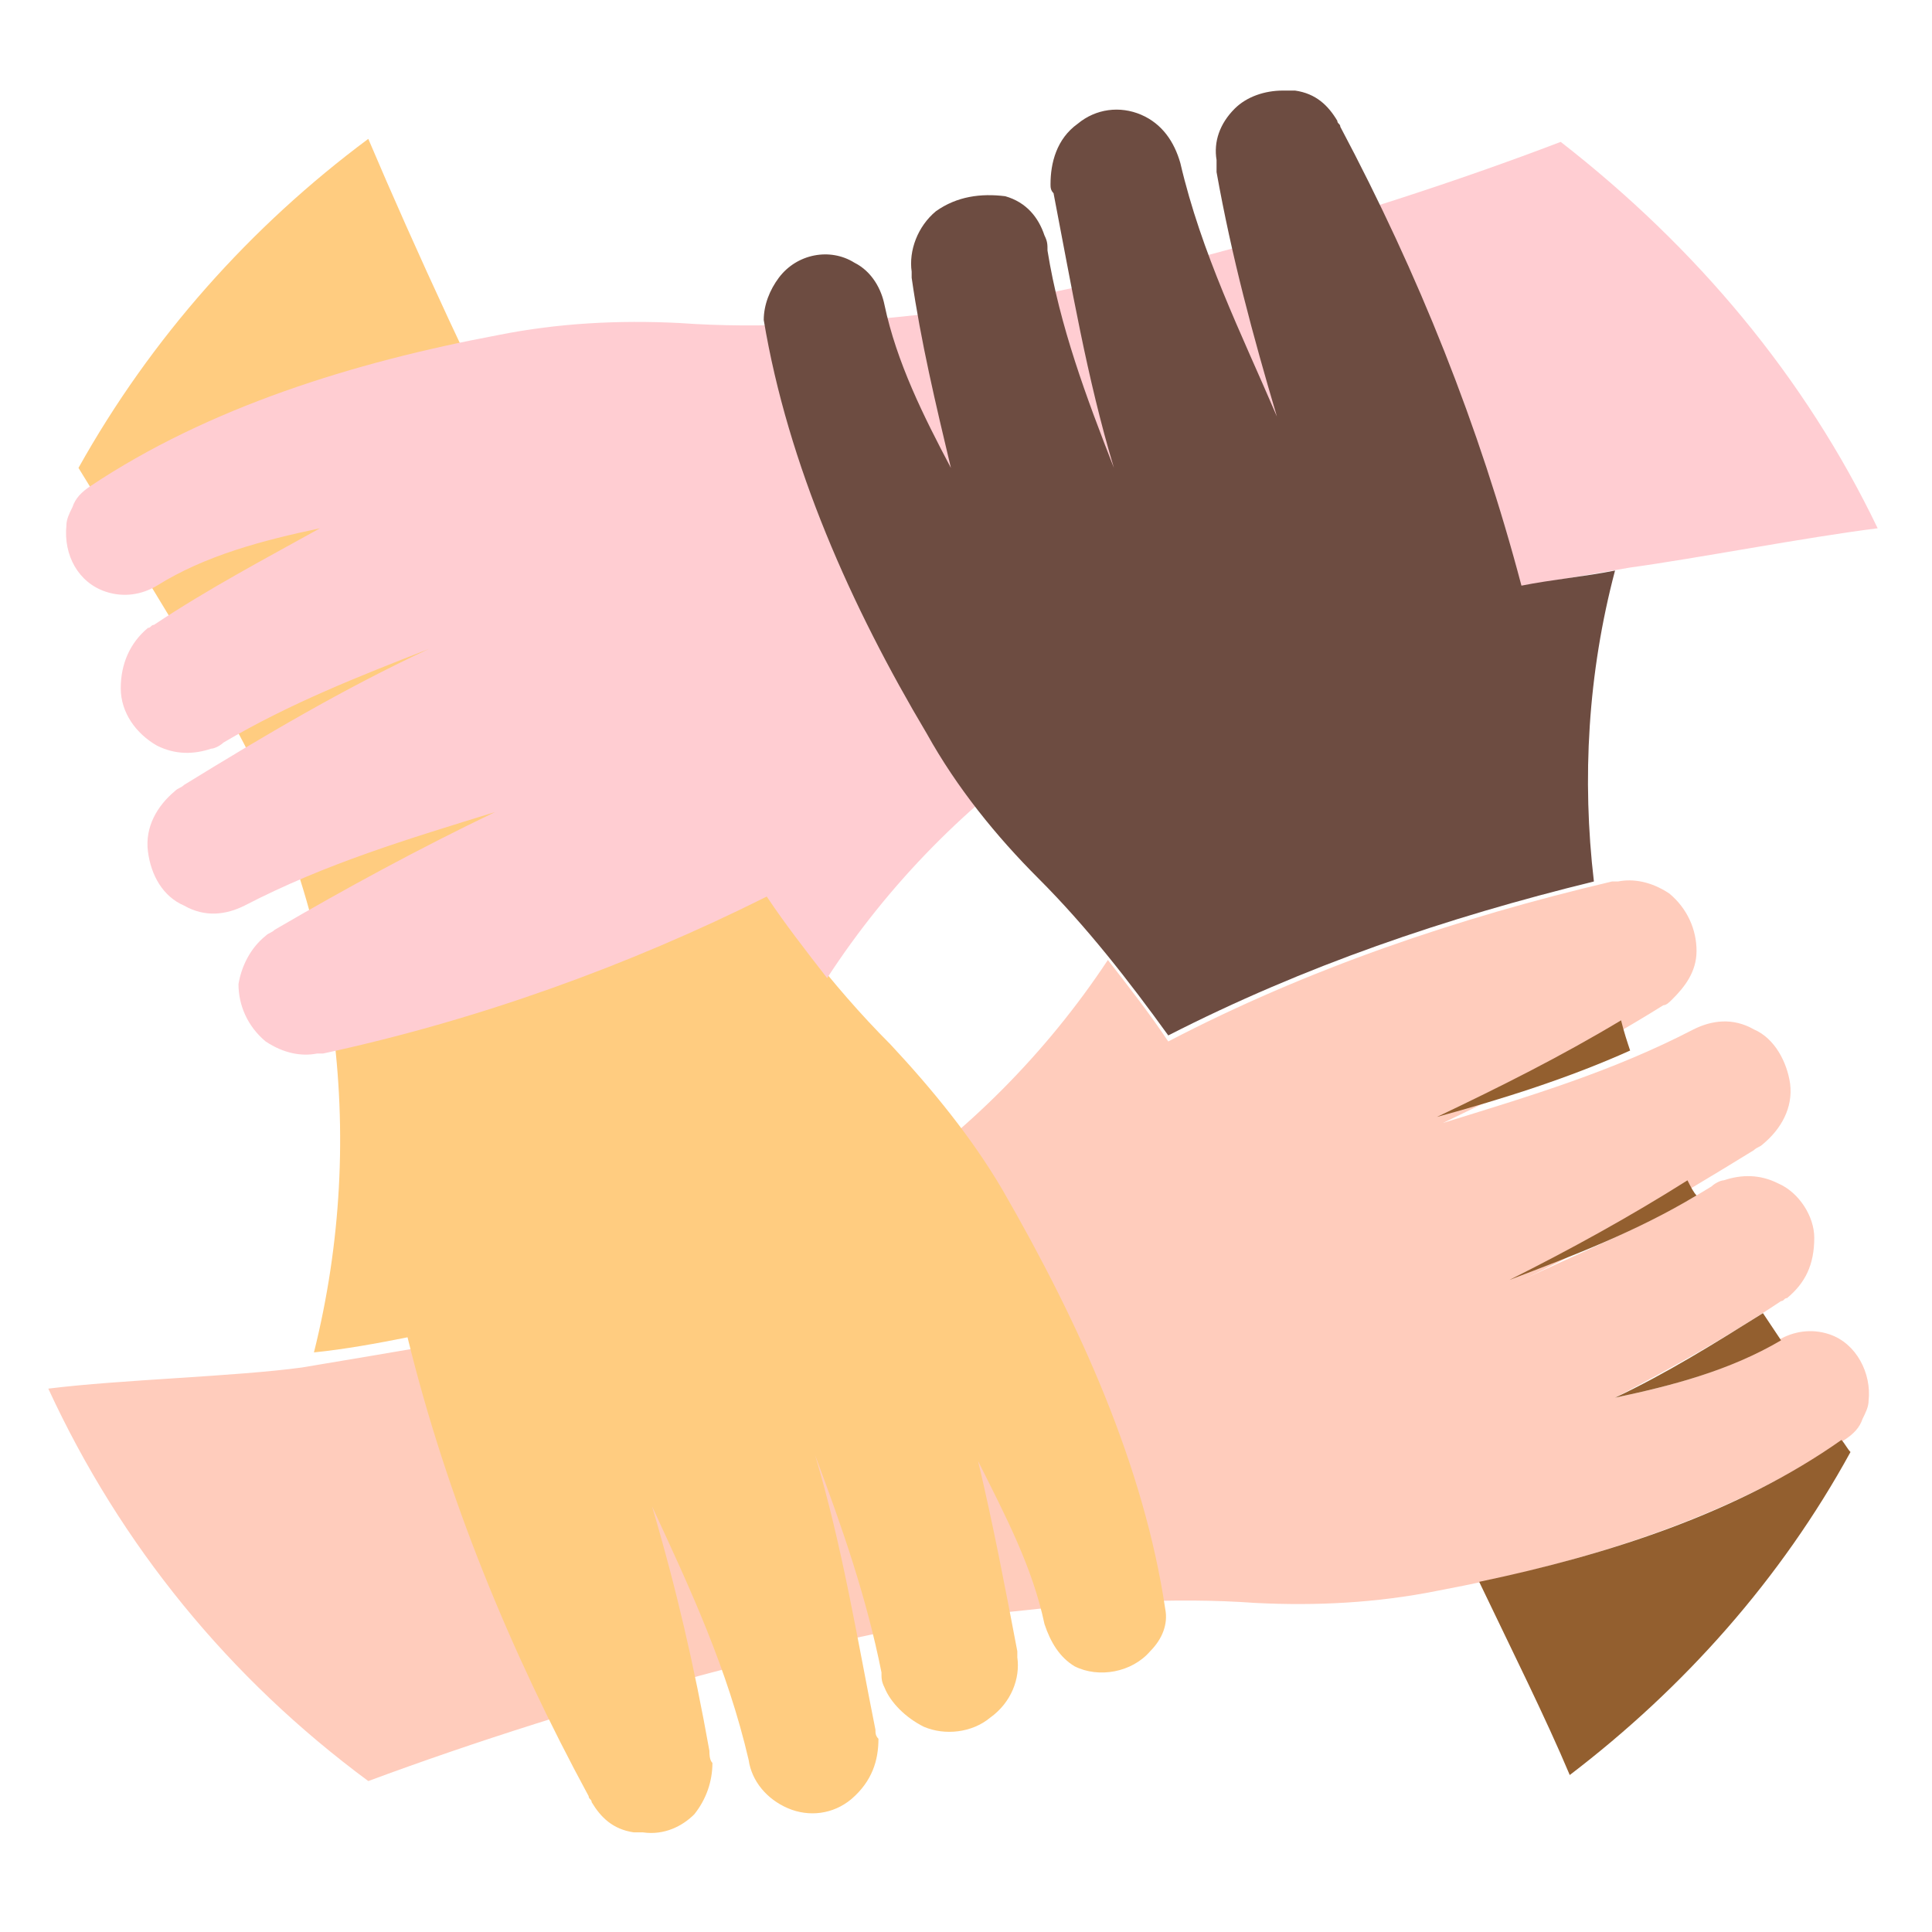
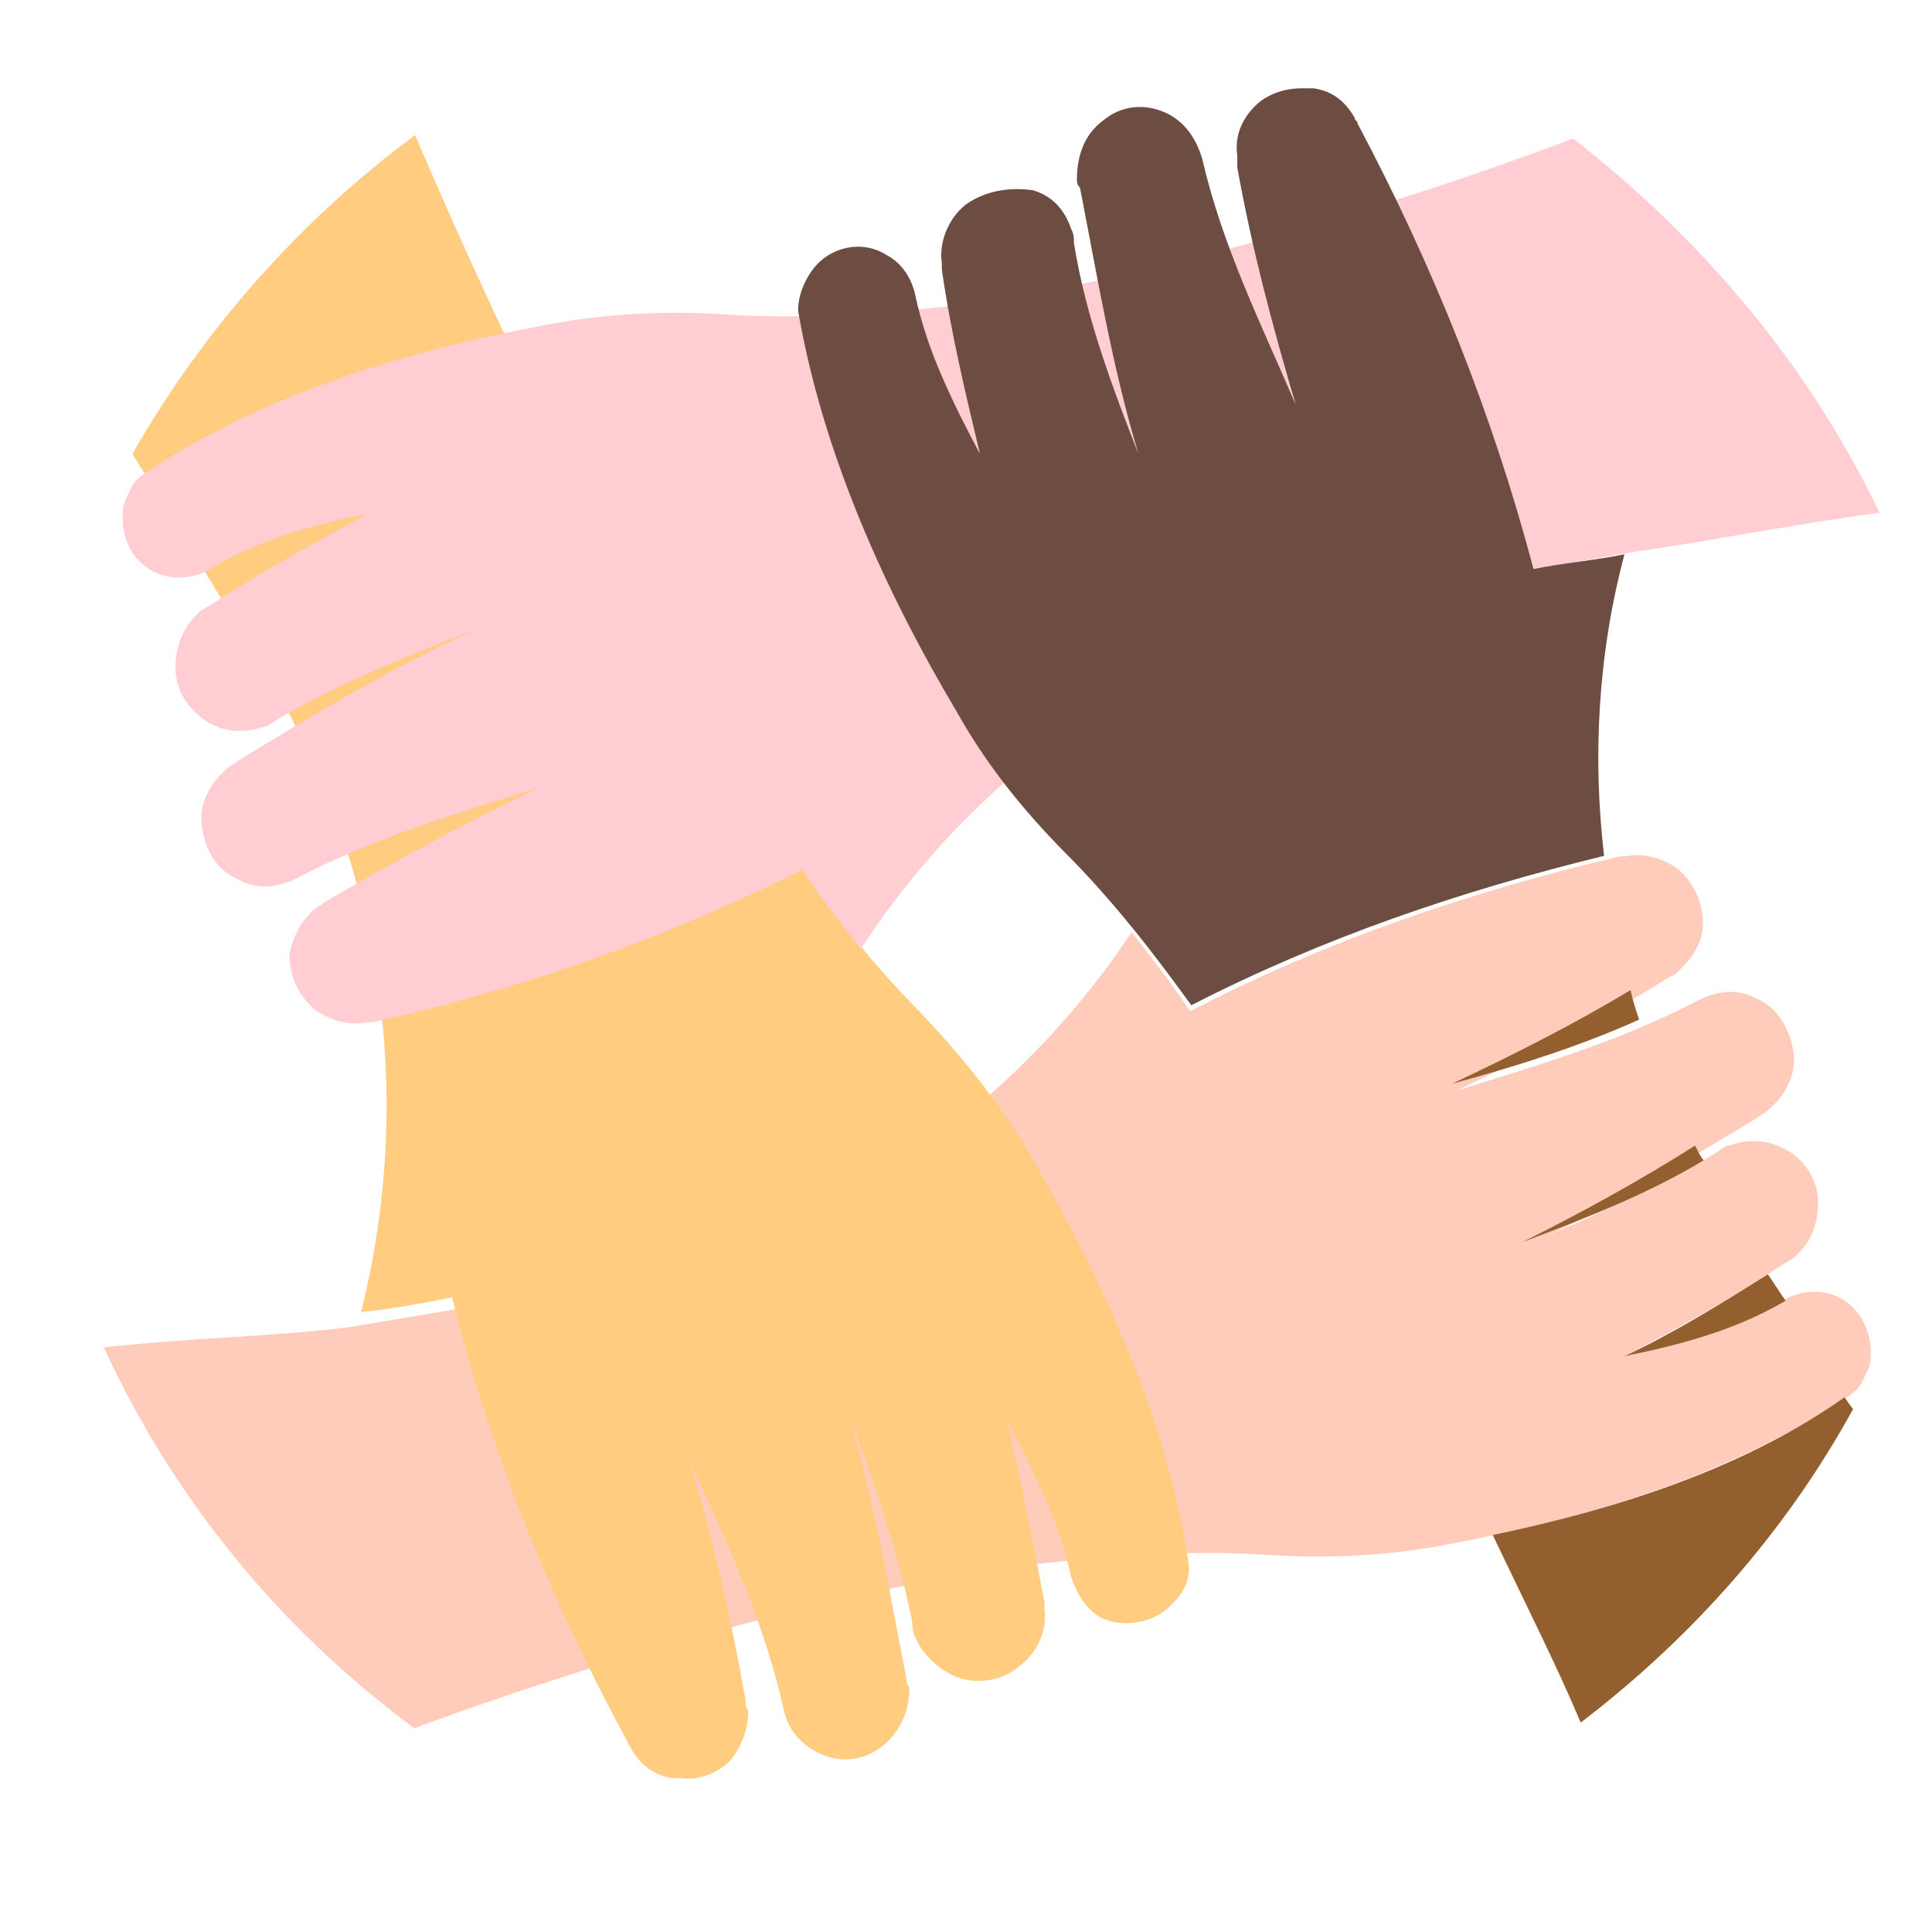
- <svg xmlns="http://www.w3.org/2000/svg" enable-background="new 0 0 64 64" version="1.1" viewBox="0 0 64 64" xml:space="preserve">
+ <svg xmlns="http://www.w3.org/2000/svg" version="1.1" id="Layer_1" x="0px" y="0px" viewBox="0 0 512 512" style="enable-background:new 0 0 512 512;" xml:space="preserve">
+   <style type="text/css">
+ 	.st0{fill:#FFCCBC;}
+ 	.st1{fill:#FFCC80;}
+ 	.st2{fill:#FFCDD2;}
+ 	.st3{fill:#935F2F;}
+ 	.st4{fill:#6D4C41;}
+ </style>
  <g id="row_4">
    <g id="teamwork">
-       <path d="M56.7,39.3c0.1-0.1,0.3-0.2,0.4-0.2c0.6-0.2,1.2-0.2,1.8,0.1c0.7,0.3,1.2,1.1,1.2,1.8c0,0.9-0.3,1.5-0.9,2    c-0.1,0-0.1,0.1-0.2,0.1c-1.8,1.2-3.6,2.2-5.5,3.2c1.9-0.4,3.8-0.9,5.4-1.9c0.5-0.3,1.1-0.4,1.7-0.2c0.9,0.3,1.4,1.3,1.3,2.2    c0,0.2-0.1,0.4-0.2,0.6c-0.1,0.3-0.3,0.5-0.6,0.7c-3.9,2.6-8.7,4.1-13.5,5c-2,0.4-4,0.5-6,0.4c-2.8-0.2-5.5,0-8.2,0.3    c-5.4,0.6-14.2,3-21.2,5.6c-4.6-3.4-8.2-7.8-10.6-13c2.4-0.3,6.2-0.4,8.4-0.7c3-0.5,5.9-1,8.8-1.5c7.3-1.4,13.8-5.8,17.9-12    c0.7,0.9,1.4,1.8,2,2.7c4.6-2.4,9.6-4.1,14.7-5.3c0.1,0,0.1,0,0.2,0c0.5-0.1,1.1,0,1.7,0.4c0.6,0.5,0.9,1.2,0.9,1.9    c0,0.7-0.4,1.2-0.8,1.6c-0.1,0.1-0.2,0.2-0.3,0.2c-2.4,1.5-4.8,2.7-7.3,3.9c2.9-0.9,5.6-1.7,8.3-3.1c0.6-0.3,1.3-0.4,2,0    c0.7,0.3,1.1,1.1,1.2,1.8c0.1,0.8-0.3,1.5-0.9,2c-0.1,0.1-0.2,0.1-0.3,0.2c-2.6,1.6-5.3,3.2-8.1,4.5    C52.3,41.5,54.6,40.6,56.7,39.3z" fill="#FFCCBC" />
-       <path d="M38.6,53.3c0.1,0.5-0.1,1-0.5,1.4c-0.6,0.7-1.7,0.9-2.5,0.5c-0.5-0.3-0.8-0.8-1-1.4    c-0.4-1.9-1.3-3.6-2.2-5.4c0.5,2.1,0.9,4.2,1.3,6.3c0,0.1,0,0.1,0,0.2c0.1,0.7-0.2,1.5-0.9,2c-0.6,0.5-1.5,0.6-2.2,0.3    c-0.6-0.3-1.1-0.8-1.3-1.3c-0.1-0.2-0.1-0.3-0.1-0.5c-0.5-2.5-1.3-4.8-2.2-7.2c0.9,3,1.4,6.1,2,9.1c0,0.1,0,0.2,0.1,0.3    c0,0.7-0.2,1.4-0.9,2c-0.6,0.5-1.4,0.6-2.1,0.3c-0.7-0.3-1.2-0.9-1.3-1.6c-0.7-3-1.9-5.6-3.2-8.4c0.8,2.7,1.4,5.3,1.9,8.1    c0,0.1,0,0.3,0.1,0.4c0,0.6-0.2,1.2-0.6,1.7c-0.4,0.4-1,0.7-1.7,0.6c-0.1,0-0.2,0-0.3,0c-0.7-0.1-1.1-0.5-1.4-1    c0-0.1-0.1-0.1-0.1-0.2c-2.6-4.8-4.7-9.9-6-15.2c-1,0.2-2.1,0.4-3.1,0.5c1.8-7.2,0.8-14.9-3-21.4c-1.6-2.7-3.2-5.3-4.8-7.9    c2.4-4.3,5.7-8,9.6-10.9c3.1,7.3,8.3,18,12.1,23.5c1.6,2.3,3.2,4.5,5.2,6.5c1.4,1.5,2.7,3.1,3.7,4.8    C35.8,43.9,37.9,48.6,38.6,53.3z" fill="#FFCC80" />
-       <path d="M62.2,17.5c-2.4,0.3-6,1-8.2,1.3c-2.9,0.5-5.8,1-8.7,1.5c-7.3,1.4-13.8,5.8-17.9,12.1    c-0.7-0.9-1.4-1.8-2-2.7c-4.6,2.3-9.6,4.1-14.7,5.2c-0.1,0-0.1,0-0.2,0c-0.5,0.1-1.1,0-1.7-0.4c-0.6-0.5-0.9-1.2-0.9-1.9    C8,32,8.3,31.4,8.8,31c0.1-0.1,0.2-0.1,0.3-0.2c2.4-1.4,4.8-2.7,7.3-3.9c-2.9,0.9-5.6,1.7-8.3,3.1c-0.6,0.3-1.3,0.4-2,0    c-0.7-0.3-1.1-1-1.2-1.8c-0.1-0.8,0.3-1.5,0.9-2c0.1-0.1,0.2-0.1,0.3-0.2c2.6-1.6,5.3-3.2,8.1-4.5c-2.3,0.9-4.6,1.8-6.8,3.1    c-0.1,0.1-0.3,0.2-0.4,0.2c-0.6,0.2-1.2,0.2-1.8-0.1c-0.7-0.4-1.2-1.1-1.2-1.9c0-0.8,0.3-1.5,0.9-2c0.1,0,0.1-0.1,0.2-0.1    c1.8-1.2,3.7-2.2,5.5-3.2c-1.9,0.4-3.8,0.9-5.4,1.9c-0.5,0.3-1.1,0.4-1.7,0.2c-0.9-0.3-1.4-1.2-1.3-2.2c0-0.2,0.1-0.4,0.2-0.6    c0.1-0.3,0.3-0.5,0.6-0.7c3.9-2.6,8.7-4.1,13.5-5c2-0.4,4-0.5,6-0.4c2.8,0.2,5.5,0,8.2-0.3c5.5-0.7,14.2-3.1,21-5.7    C56.2,8.2,59.8,12.5,62.2,17.5z" fill="#FFCDD2" />
+       <path class="st0" d="M455.4,305.1c0.8-0.8,2.3-1.6,3.1-1.6c4.7-1.6,9.3-1.6,14,0.8c5.4,2.3,9.3,8.5,9.3,14c0,7-2.3,11.6-7,15.5    c-0.8,0-0.8,0.8-1.6,0.8c-14,9.3-27.9,17.1-42.7,24.8c14.7-3.1,29.5-7,41.9-14.7c3.9-2.3,8.5-3.1,13.2-1.6    c7,2.3,10.9,10.1,10.1,17.1c0,1.6-0.8,3.1-1.6,4.7c-0.8,2.3-2.3,3.9-4.7,5.4c-30.3,20.2-67.5,31.8-104.8,38.8    c-15.5,3.1-31,3.9-46.6,3.1c-21.7-1.6-42.7,0-63.6,2.3c-41.9,4.7-110.2,23.3-164.6,43.5c-35.7-26.4-63.6-60.5-82.3-100.9    c18.6-2.3,48.1-3.1,65.2-5.4c23.3-3.9,45.8-7.8,68.3-11.6c56.7-10.9,107.1-45,138.9-93.1c5.4,7,10.9,14,15.5,21    c35.7-18.6,74.5-31.8,114.1-41.1c0.8,0,0.8,0,1.6,0c3.9-0.8,8.5,0,13.2,3.1c4.7,3.9,7,9.3,7,14.7c0,5.4-3.1,9.3-6.2,12.4    c-0.8,0.8-1.6,1.6-2.3,1.6c-18.6,11.6-37.3,21-56.7,30.3c22.5-7,43.5-13.2,64.4-24.1c4.7-2.3,10.1-3.1,15.5,0    c5.4,2.3,8.5,8.5,9.3,14c0.8,6.2-2.3,11.6-7,15.5c-0.8,0.8-1.6,0.8-2.3,1.6c-20.2,12.4-41.1,24.8-62.9,34.9    C421.2,322.2,439.1,315.2,455.4,305.1z" />
+       <path class="st1" d="M314.9,413.8c0.8,3.9-0.8,7.8-3.9,10.9c-4.7,5.4-13.2,7-19.4,3.9c-3.9-2.3-6.2-6.2-7.8-10.9    c-3.1-14.7-10.1-27.9-17.1-41.9c3.9,16.3,7,32.6,10.1,48.9c0,0.8,0,0.8,0,1.6c0.8,5.4-1.6,11.6-7,15.5c-4.7,3.9-11.6,4.7-17.1,2.3    c-4.7-2.3-8.5-6.2-10.1-10.1c-0.8-1.6-0.8-2.3-0.8-3.9c-3.9-19.4-10.1-37.3-17.1-55.9c7,23.3,10.9,47.3,15.5,70.6    c0,0.8,0,1.6,0.8,2.3c0,5.4-1.6,10.9-7,15.5c-4.7,3.9-10.9,4.7-16.3,2.3c-5.4-2.3-9.3-7-10.1-12.4c-5.4-23.3-14.7-43.5-24.8-65.2    c6.2,21,10.9,41.1,14.7,62.9c0,0.8,0,2.3,0.8,3.1c0,4.7-1.6,9.3-4.7,13.2c-3.1,3.1-7.8,5.4-13.2,4.7c-0.8,0-1.6,0-2.3,0    c-5.4-0.8-8.5-3.9-10.9-7.8c0-0.8-0.8-0.8-0.8-1.6c-20.2-37.3-36.5-76.8-46.6-118c-7.8,1.6-16.3,3.1-24.1,3.9    c14-55.9,6.2-115.7-23.3-166.1c-12.4-21-24.8-41.1-37.3-61.3C54.1,87,79.7,58.3,110,35.8c24.1,56.7,64.4,139.7,93.9,182.4    c12.4,17.9,24.8,34.9,40.4,50.5c10.9,11.6,21,24.1,28.7,37.3C293.2,340.8,309.5,377.3,314.9,413.8z" />
+       <path class="st2" d="M498.1,135.9c-18.6,2.3-46.6,7.8-63.6,10.1c-22.5,3.9-45,7.8-67.5,11.6c-56.7,10.9-107.1,45-138.9,93.9    c-5.4-7-10.9-14-15.5-21c-35.7,17.9-74.5,31.8-114.1,40.4c-0.8,0-0.8,0-1.6,0c-3.9,0.8-8.5,0-13.2-3.1c-4.7-3.9-7-9.3-7-14.7    c0.8-4.7,3.1-9.3,7-12.4c0.8-0.8,1.6-0.8,2.3-1.6c18.6-10.9,37.3-21,56.7-30.3c-22.5,7-43.5,13.2-64.4,24.1    c-4.7,2.3-10.1,3.1-15.5,0c-5.4-2.3-8.5-7.8-9.3-14c-0.8-6.2,2.3-11.6,7-15.5c0.8-0.8,1.6-0.8,2.3-1.6    c20.2-12.4,41.1-24.8,62.9-34.9c-17.9,7-35.7,14-52.8,24.1c-0.8,0.8-2.3,1.6-3.1,1.6c-4.7,1.6-9.3,1.6-14-0.8    c-5.4-3.1-9.3-8.5-9.3-14.7s2.3-11.6,7-15.5c0.8,0,0.8-0.8,1.6-0.8c14-9.3,28.7-17.1,42.7-24.8c-14.7,3.1-29.5,7-41.9,14.7    c-3.9,2.3-8.5,3.1-13.2,1.6c-7-2.3-10.9-9.3-10.1-17.1c0-1.6,0.8-3.1,1.6-4.7c0.8-2.3,2.3-3.9,4.7-5.4    c30.3-20.2,67.5-31.8,104.8-38.8c15.5-3.1,31-3.9,46.6-3.1c21.7,1.6,42.7,0,63.6-2.3c42.7-5.4,110.2-24.1,163-44.2    C451.5,63.7,479.5,97.1,498.1,135.9z" />
      <g>
-         <path d="M59,44.4c-0.2-0.3-0.4-0.6-0.6-0.9c-1.6,1-3.2,2-4.9,2.8C55.4,45.9,57.3,45.4,59,44.4     C59,44.4,59,44.4,59,44.4z" fill="#935F2F" />
-         <path d="M55.9,39.1c-1.9,1.2-3.9,2.3-5.9,3.3c2.1-0.8,4.2-1.6,6.2-2.8C56.1,39.5,56,39.3,55.9,39.1z" fill="#935F2F" />
-         <path d="M54,34.8c-0.1-0.3-0.2-0.6-0.3-1c-2,1.2-4,2.2-6.1,3.2C49.8,36.4,52,35.7,54,34.8z" fill="#935F2F" />
-         <path d="M30.7,24.3c1,1.8,2.3,3.4,3.7,4.8c1.6,1.6,3,3.4,4.3,5.2c4.5-2.3,9.2-3.9,14.1-5.1     c-0.4-3.4-0.2-6.9,0.7-10.3c-1,0.2-2.1,0.3-3.1,0.5C49,14.1,47,9.1,44.4,4.2c0-0.1-0.1-0.1-0.1-0.2c-0.3-0.5-0.7-0.9-1.4-1     c-0.1,0-0.3,0-0.4,0c-0.6,0-1.2,0.2-1.6,0.6c-0.5,0.5-0.7,1.1-0.6,1.7c0,0.1,0,0.3,0,0.4c0.5,2.8,1.2,5.4,2,8.1     c-1.2-2.8-2.5-5.4-3.2-8.4c-0.2-0.7-0.6-1.3-1.3-1.6c-0.7-0.3-1.5-0.2-2.1,0.3c-0.7,0.5-0.9,1.3-0.9,2c0,0.1,0,0.2,0.1,0.3     c0.6,3.1,1.1,6.1,2,9.1c-0.9-2.3-1.8-4.7-2.2-7.2c0-0.2,0-0.3-0.1-0.5c-0.2-0.6-0.6-1.1-1.3-1.3C32.5,6.4,31.7,6.5,31,7     c-0.6,0.5-0.9,1.3-0.8,2c0,0.1,0,0.1,0,0.2c0.3,2.1,0.8,4.2,1.3,6.3c-0.9-1.7-1.8-3.5-2.2-5.4c-0.1-0.5-0.4-1.1-1-1.4     c-0.8-0.5-1.9-0.3-2.5,0.5c-0.3,0.4-0.5,0.9-0.5,1.4C26.1,15.4,28.2,20.1,30.7,24.3z" fill="#6D4C41" />
-         <path d="M49,52.4c1.1,2.3,2.2,4.5,3,6.4c3.8-2.9,7-6.5,9.3-10.7c-0.1-0.1-0.2-0.3-0.3-0.4     C57.6,50.1,53.3,51.5,49,52.4z" fill="#935F2F" />
+         <path class="st3" d="M473.2,344.7c-1.6-2.3-3.1-4.7-4.7-7c-12.4,7.8-24.8,15.5-38,21.7C445.3,356.4,460,352.5,473.2,344.7     L473.2,344.7z" />
+         <path class="st3" d="M449.2,303.6c-14.7,9.3-30.3,17.9-45.8,25.6c16.3-6.2,32.6-12.4,48.1-21.7     C450.7,306.7,450,305.1,449.2,303.6z" />
+         <path class="st3" d="M434.4,270.2c-0.8-2.3-1.6-4.7-2.3-7.8c-15.5,9.3-31,17.1-47.3,24.8C401.8,282.6,418.9,277.2,434.4,270.2z" />
+         <path class="st4" d="M253.6,188.7c7.8,14,17.9,26.4,28.7,37.3c12.4,12.4,23.3,26.4,33.4,40.4c34.9-17.9,71.4-30.3,109.4-39.6     c-3.1-26.4-1.6-53.6,5.4-79.9c-7.8,1.6-16.3,2.3-24.1,3.9c-10.9-41.1-26.4-79.9-46.6-118c0-0.8-0.8-0.8-0.8-1.6     c-2.3-3.9-5.4-7-10.9-7.8c-0.8,0-2.3,0-3.1,0c-4.7,0-9.3,1.6-12.4,4.7c-3.9,3.9-5.4,8.5-4.7,13.2c0,0.8,0,2.3,0,3.1     c3.9,21.7,9.3,41.9,15.5,62.9c-9.3-21.7-19.4-41.9-24.8-65.2c-1.6-5.4-4.7-10.1-10.1-12.4S297,28,292.4,31.9     c-5.4,3.9-7,10.1-7,15.5c0,0.8,0,1.6,0.8,2.3c4.7,24.1,8.5,47.3,15.5,70.6c-7-17.9-14-36.5-17.1-55.9c0-1.6,0-2.3-0.8-3.9     c-1.6-4.7-4.7-8.5-10.1-10.1c-6.2-0.8-12.4,0-17.9,3.9c-4.7,3.9-7,10.1-6.2,15.5c0,0.8,0,0.8,0,1.6c2.3,16.3,6.2,32.6,10.1,48.9     c-7-13.2-14-27.2-17.1-41.9c-0.8-3.9-3.1-8.5-7.8-10.9c-6.2-3.9-14.7-2.3-19.4,3.9c-2.3,3.1-3.9,7-3.9,10.9     C217.9,119.6,234.2,156.1,253.6,188.7z" />
+         <path class="st3" d="M395.6,406.8c8.5,17.9,17.1,34.9,23.3,49.7c29.5-22.5,54.3-50.5,72.2-83.1c-0.8-0.8-1.6-2.3-2.3-3.1     C462.4,389,429,399.8,395.6,406.8z" />
      </g>
    </g>
  </g>
-   <g id="row_3" />
-   <g id="row_2" />
-   <g id="row_1" />
+   <g id="row_3">
+ </g>
+   <g id="row_2">
+ </g>
+   <g id="row_1">
+ </g>
</svg>
